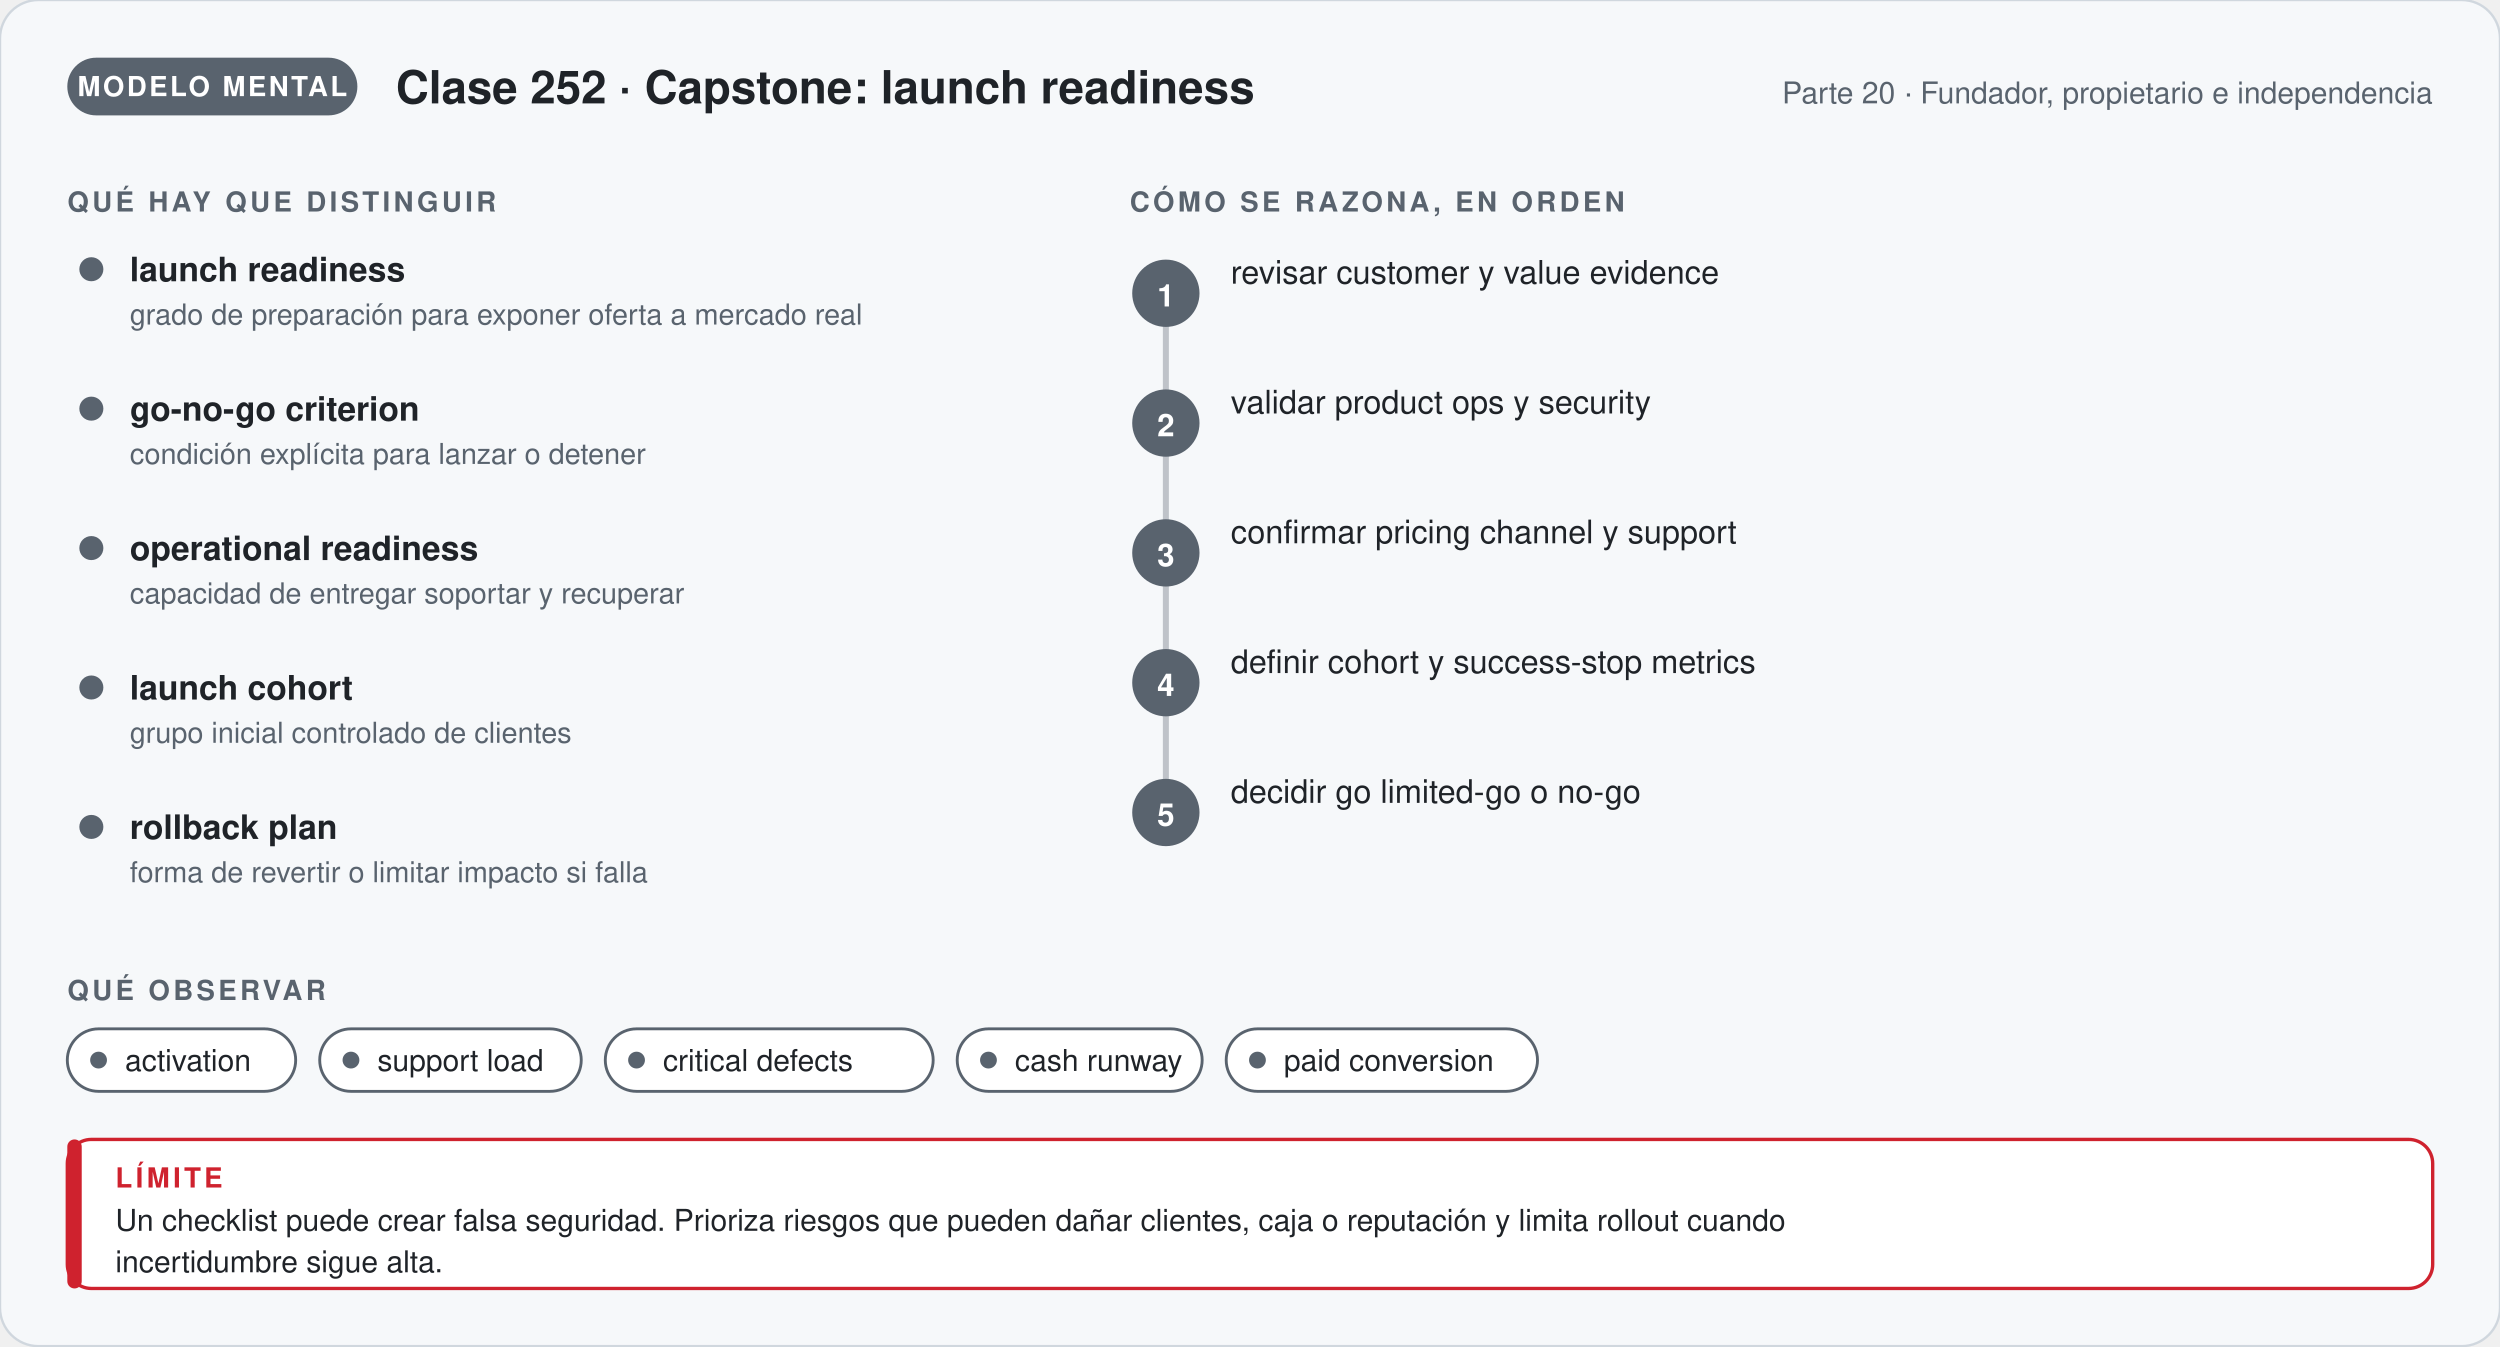
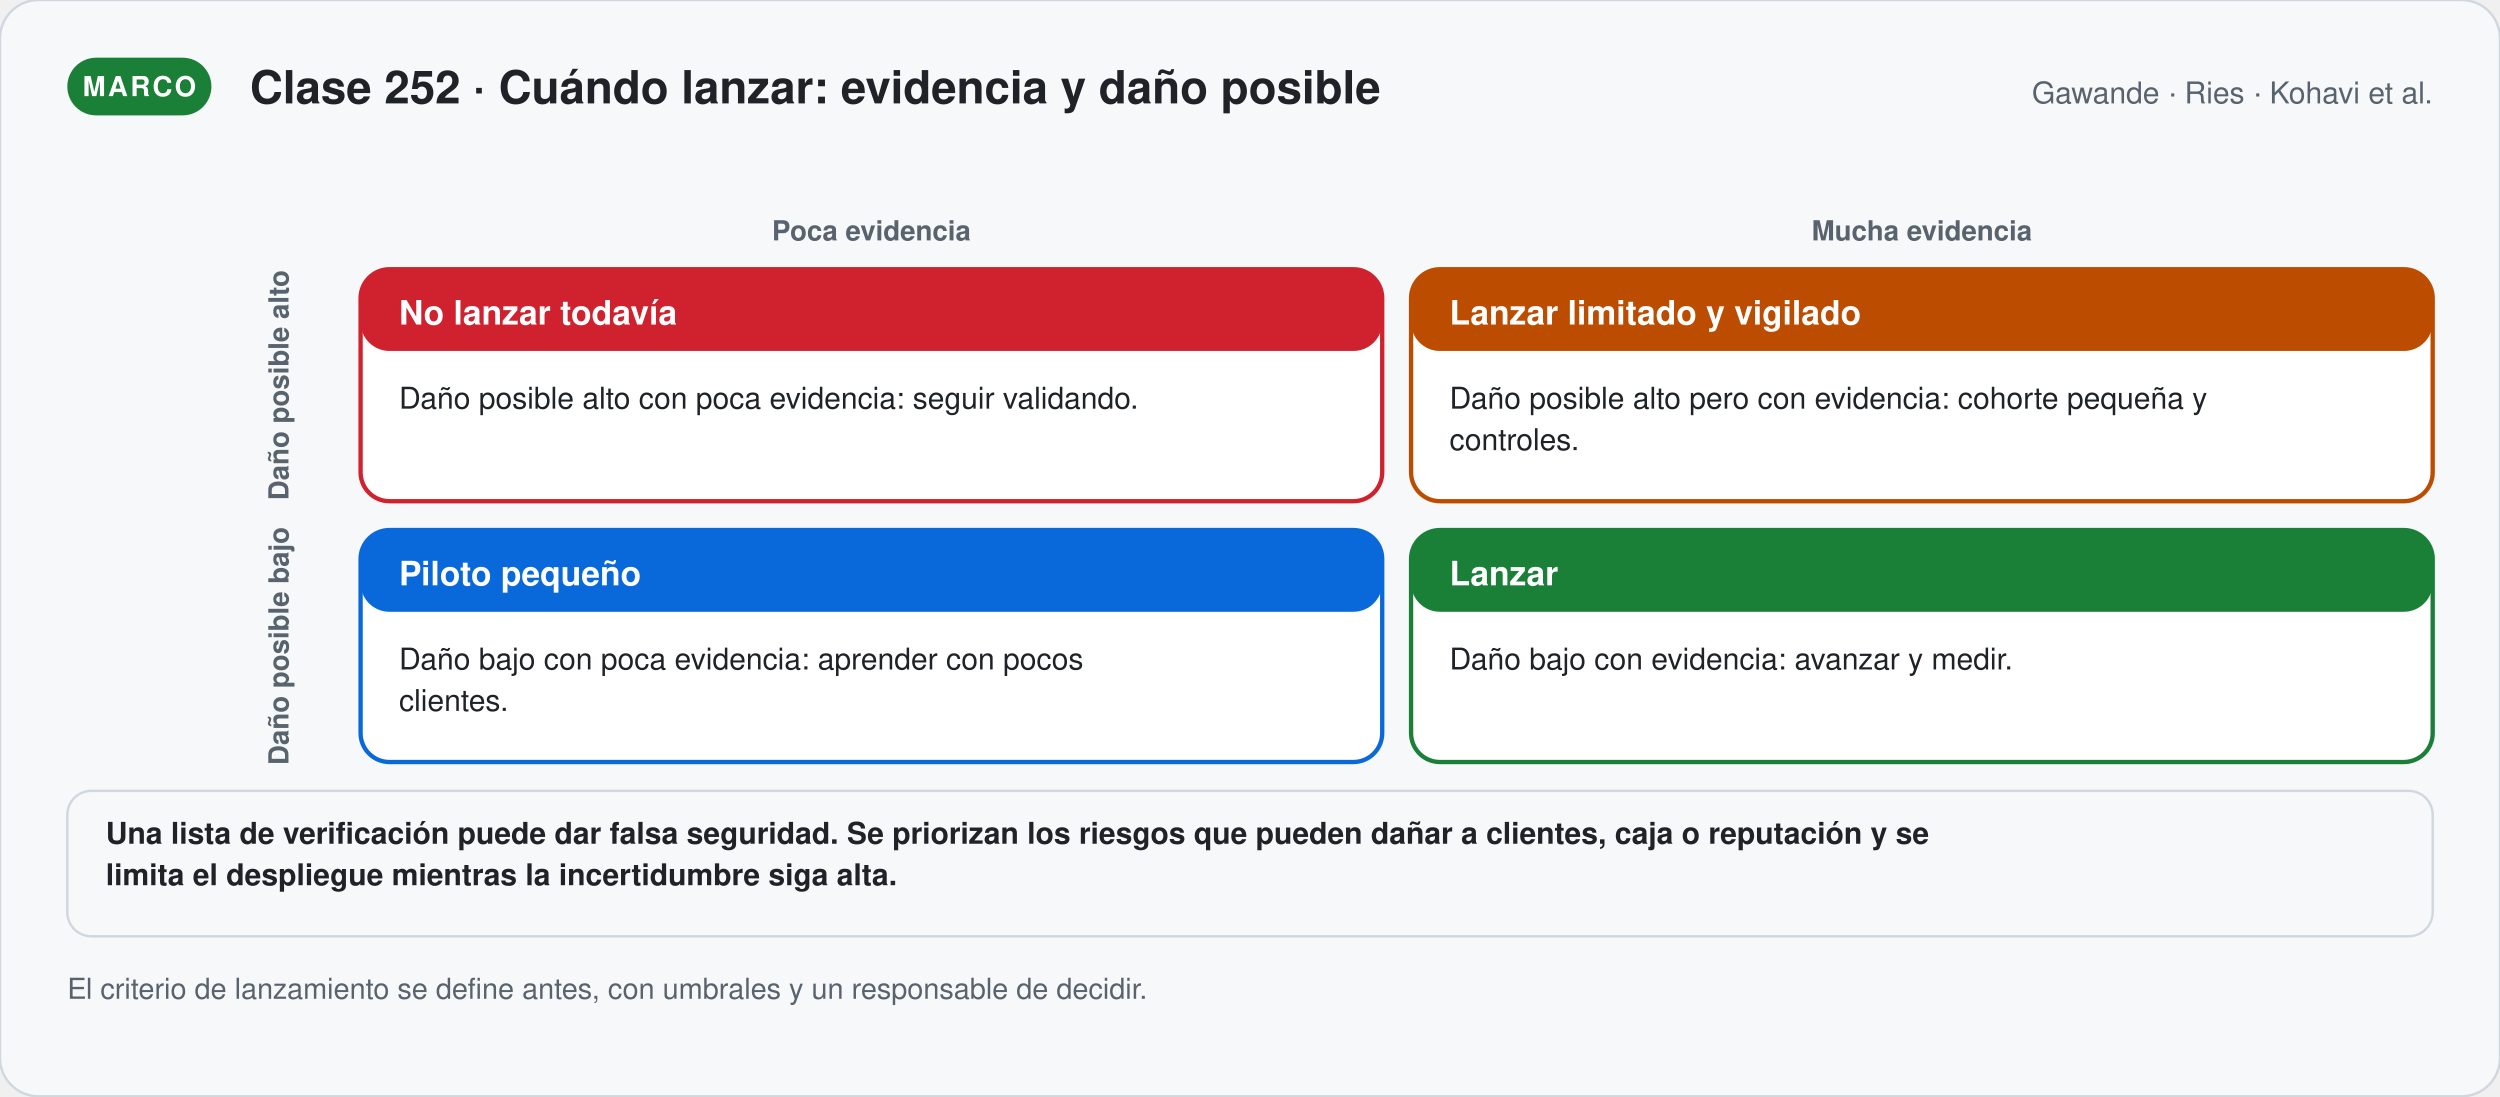
- <svg xmlns="http://www.w3.org/2000/svg" viewBox="0 0 1040 560" width="1040" role="img" aria-labelledby="t-g252 d-g252" font-family="'Segoe UI', 'Helvetica Neue', Helvetica, Arial, sans-serif">
+ <svg xmlns="http://www.w3.org/2000/svg" viewBox="0 0 1040 456.06" width="1040" role="img" aria-labelledby="t-s252 d-s252" font-family="'Segoe UI', 'Helvetica Neue', Helvetica, Arial, sans-serif">
  <defs>
-     <marker id="p-g252" viewBox="0 0 10 10" refX="8" refY="5" markerWidth="7" markerHeight="7" orient="auto">
+     <marker id="p-s252" viewBox="0 0 10 10" refX="8" refY="5" markerWidth="7" markerHeight="7" orient="auto">
      <path d="M1,1 L9,5 L1,9 Z" fill="#59636e" />
    </marker>
  </defs>
-   <rect width="1040" height="560" rx="16" fill="#f6f8fa" stroke="#d0d7de" />
-   <rect x="28" y="24" width="120.67" height="24" rx="12" fill="#59636e" />
-   <text x="88.335" y="40" font-size="11.5" font-weight="700" fill="#ffffff" text-anchor="middle" letter-spacing="1">MODELO MENTAL</text>
-   <text x="164.67" y="43" font-size="19" font-weight="700" fill="#1f2328" text-anchor="start">Clase 252 · Capstone: launch readiness</text>
-   <text x="1012" y="43" font-size="12.5" font-weight="400" fill="#59636e" text-anchor="end">Parte 20 · Fundador, propietario e independencia</text>
-   <text x="28" y="88" font-size="11.5" font-weight="700" fill="#59636e" text-anchor="start" letter-spacing="1.4">QUÉ HAY QUE DISTINGUIR</text>
-   <circle cx="38" cy="112" r="5" fill="#59636e" />
-   <text x="54" y="117" font-size="14" font-weight="700" fill="#1f2328" text-anchor="start">launch readiness</text>
-   <text x="54" y="135" font-size="12" font-weight="400" fill="#59636e" text-anchor="start">grado de preparación para exponer oferta a mercado real</text>
-   <circle cx="38" cy="170" r="5" fill="#59636e" />
-   <text x="54" y="175" font-size="14" font-weight="700" fill="#1f2328" text-anchor="start">go-no-go criterion</text>
-   <text x="54" y="193" font-size="12" font-weight="400" fill="#59636e" text-anchor="start">condición explícita para lanzar o detener</text>
-   <circle cx="38" cy="228" r="5" fill="#59636e" />
-   <text x="54" y="233" font-size="14" font-weight="700" fill="#1f2328" text-anchor="start">operational readiness</text>
-   <text x="54" y="251" font-size="12" font-weight="400" fill="#59636e" text-anchor="start">capacidad de entregar soportar y recuperar</text>
-   <circle cx="38" cy="286" r="5" fill="#59636e" />
-   <text x="54" y="291" font-size="14" font-weight="700" fill="#1f2328" text-anchor="start">launch cohort</text>
-   <text x="54" y="309" font-size="12" font-weight="400" fill="#59636e" text-anchor="start">grupo inicial controlado de clientes</text>
-   <circle cx="38" cy="344" r="5" fill="#59636e" />
-   <text x="54" y="349" font-size="14" font-weight="700" fill="#1f2328" text-anchor="start">rollback plan</text>
-   <text x="54" y="367" font-size="12" font-weight="400" fill="#59636e" text-anchor="start">forma de revertir o limitar impacto si falla</text>
-   <text x="470" y="88" font-size="11.5" font-weight="700" fill="#59636e" text-anchor="start" letter-spacing="1.4">CÓMO SE RAZONA, EN ORDEN</text>
-   <path d="M485,122 V338" stroke="#59636e" stroke-width="2.5" stroke-opacity="0.35" />
-   <circle cx="485" cy="122" r="14" fill="#59636e" />
-   <text x="485" y="127.5" font-size="13" font-weight="700" fill="#ffffff" text-anchor="middle">1</text>
-   <text x="512" y="118" font-size="13.5" font-weight="500" fill="#1f2328" text-anchor="start">revisar customer y value evidence</text>
-   <circle cx="485" cy="176" r="14" fill="#59636e" />
-   <text x="485" y="181.5" font-size="13" font-weight="700" fill="#ffffff" text-anchor="middle">2</text>
-   <text x="512" y="172" font-size="13.5" font-weight="500" fill="#1f2328" text-anchor="start">validar product ops y security</text>
-   <circle cx="485" cy="230" r="14" fill="#59636e" />
-   <text x="485" y="235.5" font-size="13" font-weight="700" fill="#ffffff" text-anchor="middle">3</text>
-   <text x="512" y="226" font-size="13.5" font-weight="500" fill="#1f2328" text-anchor="start">confirmar pricing channel y support</text>
-   <circle cx="485" cy="284" r="14" fill="#59636e" />
-   <text x="485" y="289.5" font-size="13" font-weight="700" fill="#ffffff" text-anchor="middle">4</text>
-   <text x="512" y="280" font-size="13.5" font-weight="500" fill="#1f2328" text-anchor="start">definir cohort y success-stop metrics</text>
-   <circle cx="485" cy="338" r="14" fill="#59636e" />
-   <text x="485" y="343.5" font-size="13" font-weight="700" fill="#ffffff" text-anchor="middle">5</text>
-   <text x="512" y="334" font-size="13.5" font-weight="500" fill="#1f2328" text-anchor="start">decidir go limited-go o no-go</text>
-   <text x="28" y="416" font-size="11.5" font-weight="700" fill="#59636e" text-anchor="start" letter-spacing="1.4">QUÉ OBSERVAR</text>
-   <rect x="28" y="428" width="95" height="26" rx="13" fill="#ffffff" stroke="#59636e" stroke-width="1.2" />
-   <circle cx="41" cy="441" r="3.5" fill="#59636e" />
-   <text x="52" y="445.5" font-size="12.5" font-weight="400" fill="#1f2328" text-anchor="start">activation</text>
-   <rect x="133" y="428" width="108.8" height="26" rx="13" fill="#ffffff" stroke="#59636e" stroke-width="1.2" />
-   <circle cx="146" cy="441" r="3.5" fill="#59636e" />
-   <text x="157" y="445.5" font-size="12.5" font-weight="400" fill="#1f2328" text-anchor="start">support load</text>
-   <rect x="251.8" y="428" width="136.4" height="26" rx="13" fill="#ffffff" stroke="#59636e" stroke-width="1.2" />
-   <circle cx="264.8" cy="441" r="3.5" fill="#59636e" />
-   <text x="275.8" y="445.5" font-size="12.5" font-weight="400" fill="#1f2328" text-anchor="start">critical defects</text>
-   <rect x="398.2" y="428" width="101.9" height="26" rx="13" fill="#ffffff" stroke="#59636e" stroke-width="1.2" />
-   <circle cx="411.2" cy="441" r="3.5" fill="#59636e" />
-   <text x="422.2" y="445.5" font-size="12.5" font-weight="400" fill="#1f2328" text-anchor="start">cash runway</text>
-   <rect x="510.1" y="428" width="129.5" height="26" rx="13" fill="#ffffff" stroke="#59636e" stroke-width="1.2" />
-   <circle cx="523.1" cy="441" r="3.5" fill="#59636e" />
-   <text x="534.1" y="445.5" font-size="12.5" font-weight="400" fill="#1f2328" text-anchor="start">paid conversion</text>
-   <rect x="28" y="474" width="984" height="62" rx="10" fill="#ffffff" stroke="#cf222e" stroke-width="1.4" />
-   <rect x="28" y="474" width="6" height="62" rx="3" fill="#cf222e" />
-   <text x="48" y="494" font-size="11.5" font-weight="700" fill="#cf222e" text-anchor="start" letter-spacing="1.4">LÍMITE</text>
-   <text x="48" y="512" font-size="12.5" font-weight="400" fill="#1f2328" text-anchor="start">Un checklist puede crear falsa seguridad. Prioriza riesgos que pueden dañar clientes, caja o reputación y limita rollout cuando</text>
-   <text x="48" y="529.25" font-size="12.5" font-weight="400" fill="#1f2328" text-anchor="start">incertidumbre sigue alta.</text>
+   <rect width="1040" height="456.06" rx="16" fill="#f6f8fa" stroke="#d0d7de" />
+   <rect x="28" y="24" width="59.95" height="24" rx="12" fill="#1a7f37" />
+   <text x="57.975" y="40" font-size="11.5" font-weight="700" fill="#ffffff" text-anchor="middle" letter-spacing="1">MARCO</text>
+   <text x="103.95" y="43" font-size="19" font-weight="700" fill="#1f2328" text-anchor="start">Clase 252 · Cuándo lanzar: evidencia y daño posible</text>
+   <text x="1012" y="43" font-size="12.5" font-weight="400" fill="#59636e" text-anchor="end">Gawande · Ries · Kohavi et al.</text>
+   <text x="362.5" y="100" font-size="11.5" font-weight="700" fill="#59636e" text-anchor="middle">Poca evidencia</text>
+   <text x="799.5" y="100" font-size="11.5" font-weight="700" fill="#59636e" text-anchor="middle">Mucha evidencia</text>
+   <text transform="translate(120,160.25) rotate(-90)" font-size="11.5" font-weight="700" fill="#59636e" text-anchor="middle">Daño posible alto</text>
+   <text transform="translate(120,268.75) rotate(-90)" font-size="11.5" font-weight="700" fill="#59636e" text-anchor="middle">Daño posible bajo</text>
+   <rect x="150" y="112" width="425" height="96.5" rx="12" fill="#ffffff" stroke="#cf222e" stroke-width="1.8" />
+   <rect x="150.0" y="112.0" width="425.0" height="34" rx="12" fill="#cf222e" />
+   <text x="166" y="135" font-size="14" font-weight="700" fill="#ffffff" text-anchor="start">No lanzar todavía</text>
+   <text x="166" y="170" font-size="12.5" font-weight="400" fill="#1f2328" text-anchor="start">Daño posible alto con poca evidencia: seguir validando.</text>
+   <rect x="587" y="112" width="425" height="96.5" rx="12" fill="#ffffff" stroke="#bc4c00" stroke-width="1.8" />
+   <rect x="587.0" y="112.0" width="425.0" height="34" rx="12" fill="#bc4c00" />
+   <text x="603" y="135" font-size="14" font-weight="700" fill="#ffffff" text-anchor="start">Lanzar limitado y vigilado</text>
+   <text x="603" y="170" font-size="12.5" font-weight="400" fill="#1f2328" text-anchor="start">Daño posible alto pero con evidencia: cohorte pequeña y</text>
+   <text x="603" y="187.25" font-size="12.5" font-weight="400" fill="#1f2328" text-anchor="start">controles.</text>
+   <rect x="150" y="220.5" width="425" height="96.5" rx="12" fill="#ffffff" stroke="#0969da" stroke-width="1.8" />
+   <rect x="150.0" y="220.5" width="425.0" height="34" rx="12" fill="#0969da" />
+   <text x="166" y="243.5" font-size="14" font-weight="700" fill="#ffffff" text-anchor="start">Piloto pequeño</text>
+   <text x="166" y="278.5" font-size="12.5" font-weight="400" fill="#1f2328" text-anchor="start">Daño bajo con poca evidencia: aprender con pocos</text>
+   <text x="166" y="295.75" font-size="12.5" font-weight="400" fill="#1f2328" text-anchor="start">clientes.</text>
+   <rect x="587" y="220.5" width="425" height="96.5" rx="12" fill="#ffffff" stroke="#1a7f37" stroke-width="1.8" />
+   <rect x="587.0" y="220.5" width="425.0" height="34" rx="12" fill="#1a7f37" />
+   <text x="603" y="243.5" font-size="14" font-weight="700" fill="#ffffff" text-anchor="start">Lanzar</text>
+   <text x="603" y="278.5" font-size="12.5" font-weight="400" fill="#1f2328" text-anchor="start">Daño bajo con evidencia: avanzar y medir.</text>
+   <rect x="28" y="329" width="984" height="60.5" rx="10" fill="#f6f8fa" stroke="#d0d7de" stroke-width="1" />
+   <text x="44" y="351" font-size="12.5" font-weight="600" fill="#1f2328" text-anchor="start">Una lista de verificación puede dar falsa seguridad. Se priorizan los riesgos que pueden dañar a clientes, caja o reputación y se</text>
+   <text x="44" y="368.25" font-size="12.5" font-weight="600" fill="#1f2328" text-anchor="start">limita el despliegue mientras la incertidumbre siga alta.</text>
+   <text x="28" y="415.5" font-size="12" font-weight="400" fill="#59636e" text-anchor="start">El criterio de lanzamiento se define antes, con umbrales y un responsable de decidir.</text>
</svg>
